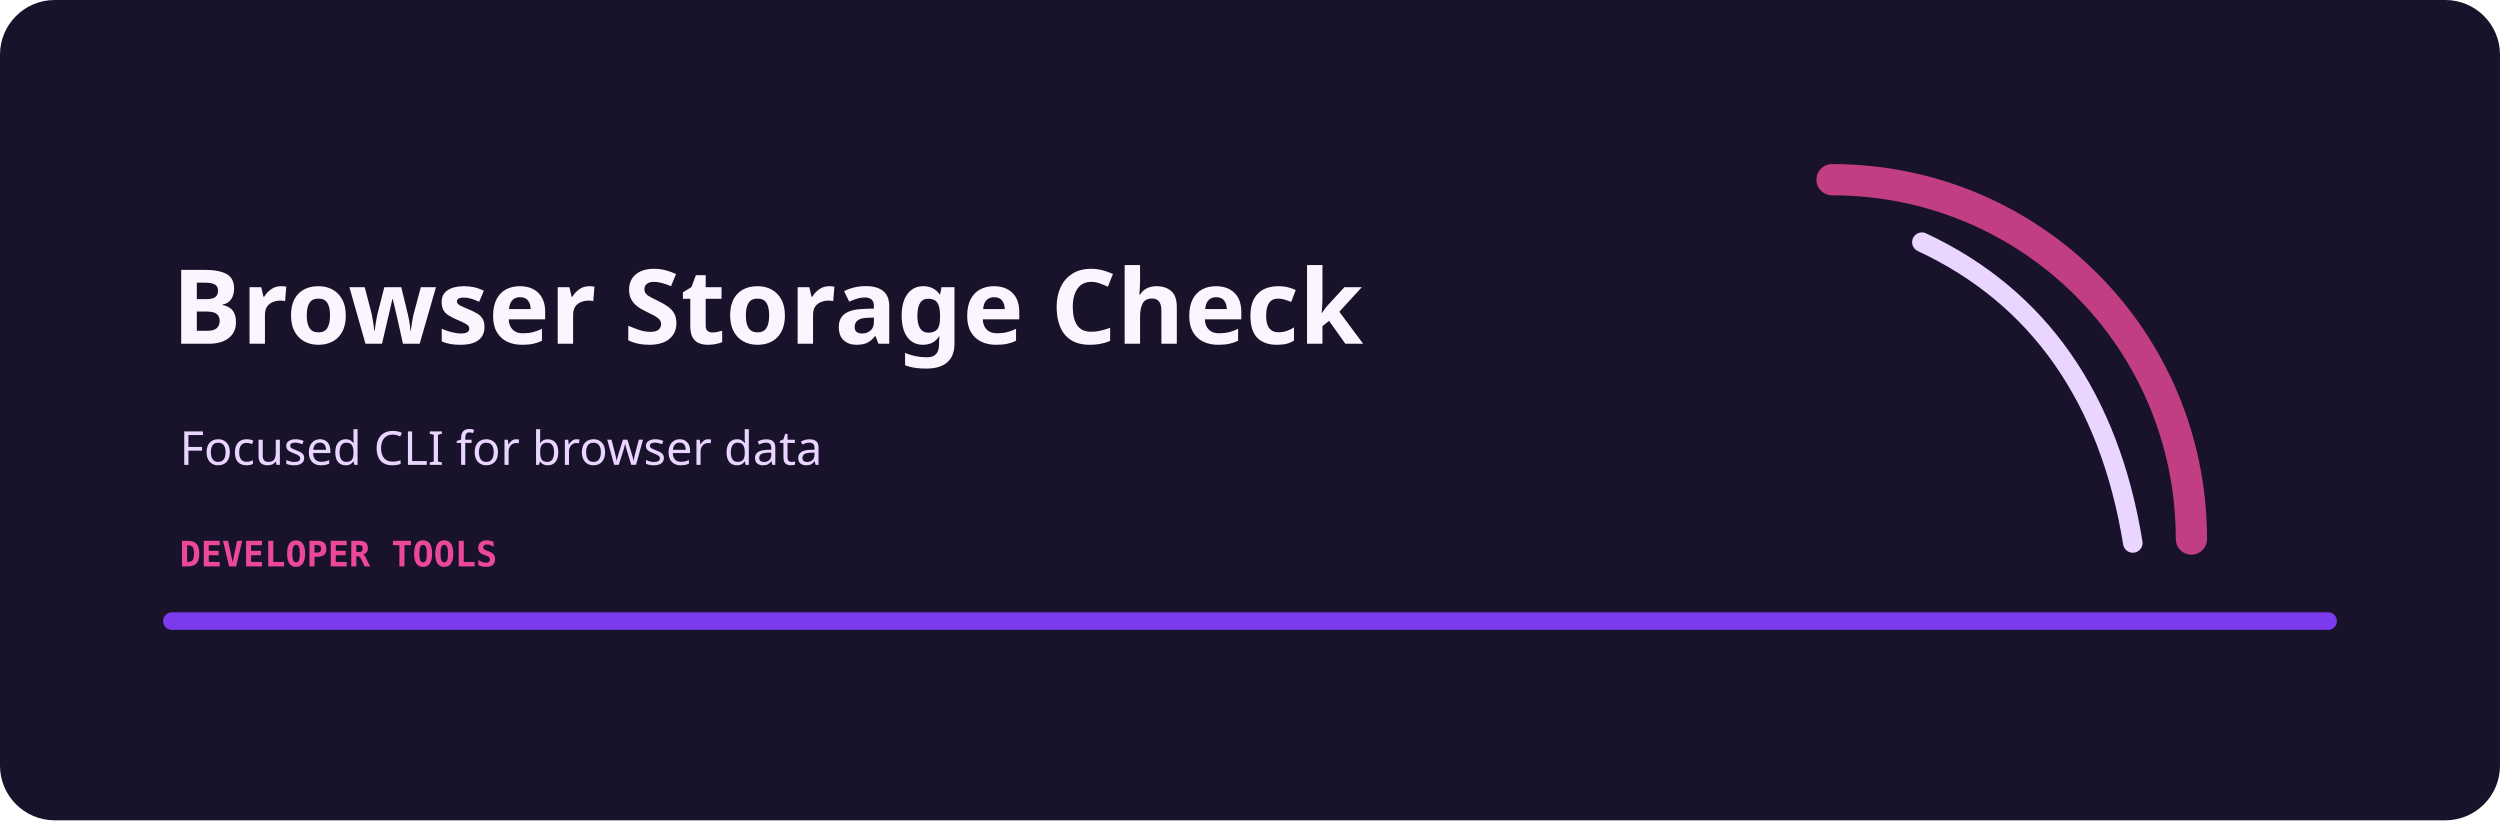
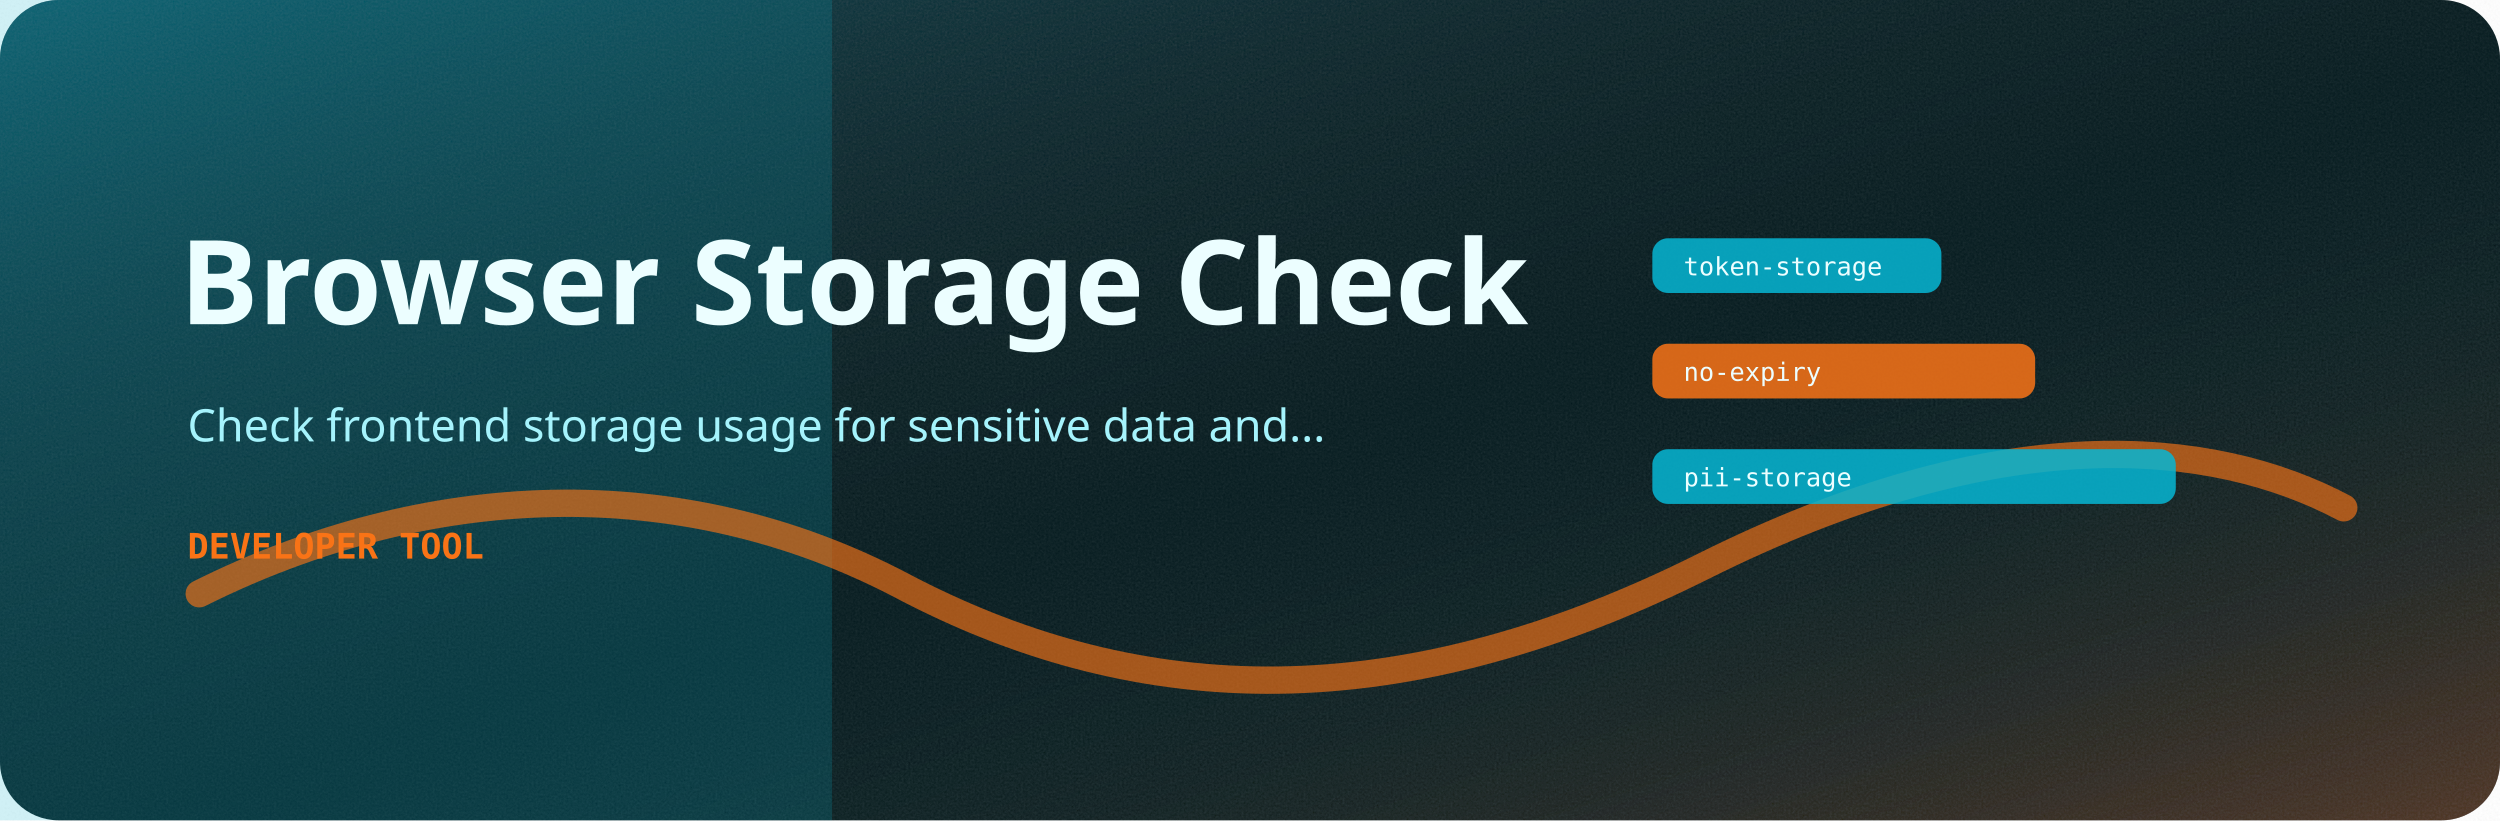
<svg xmlns="http://www.w3.org/2000/svg" width="1280" height="420" viewBox="0 0 1280 420" fill="none" role="img" aria-label="Browser Storage Check cover">
-   <rect width="1280" height="420" rx="28" fill="#18122b" />
-   <path d="M88 318h1104" stroke="#7c3aed" stroke-width="9" stroke-linecap="round" />
-   <path d="M938 92c102 0 184 82 184 184" stroke="#ec4899" stroke-width="16" stroke-linecap="round" opacity=".8" />
-   <path d="M984 124c60 28 96 80 108 154" stroke="#e9d5ff" stroke-width="10" stroke-linecap="round" />
-   <text x="88" y="176" fill="#faf5ff" font-family="IBM Plex Sans, ui-sans-serif, system-ui" font-size="53" font-weight="850">Browser Storage Check</text>
-   <text x="92" y="238" fill="#e9d5ff" font-family="IBM Plex Sans, ui-sans-serif, system-ui" font-size="24">Focused CLI for browser data</text>
-   <text x="92" y="290" fill="#ec4899" font-family="ui-monospace, SFMono-Regular, Menlo, monospace" font-size="18" font-weight="700">DEVELOPER TOOLS</text>
+   <defs>
+     <linearGradient id="g" x1="0" x2="1" y1="0" y2="1">
+       <stop offset="0" stop-color="#06b6d4" stop-opacity=".34" />
+       <stop offset=".54" stop-color="#051b1f" stop-opacity="0" />
+       <stop offset="1" stop-color="#f97316" stop-opacity=".30" />
+     </linearGradient>
+     <filter id="grain" x="-20%" y="-20%" width="140%" height="140%">
+       <feTurbulence type="fractalNoise" baseFrequency=".85" numOctaves="2" seed="40" result="noise" />
+       <feColorMatrix type="saturate" values="0" />
+       <feComponentTransfer>
+         <feFuncA type="table" tableValues="0 .10" />
+       </feComponentTransfer>
+       <feBlend mode="soft-light" in2="SourceGraphic" />
+     </filter>
+   </defs>
+   <rect width="1280" height="420" rx="30" fill="#051b1f" />
+   <rect width="1280" height="420" rx="30" fill="url(#g)" filter="url(#grain)" />
+   <rect x="0" y="0" width="426" height="420" fill="#06b6d4" opacity=".18" />
+   <path d="M102 304c116-58 246-64 360-4 114 60 246 72 410-10 152-76 260-66 328-30" stroke="#f97316" stroke-width="14" stroke-linecap="round" opacity=".64" />
+   <text x="92" y="166" fill="#ecfeff" font-family="Manrope, ui-sans-serif, system-ui" font-size="60" font-weight="850">Browser Storage Check</text>
+   <text x="96" y="226" fill="#a5f3fc" font-family="Manrope, ui-sans-serif, system-ui" font-size="23">Check frontend storage usage for sensitive data and...</text>
+   <text x="96" y="286" fill="#f97316" font-family="ui-monospace, SFMono-Regular, Menlo, monospace" font-size="18" font-weight="800">DEVELOPER TOOL</text>
+   <rect x="846" y="122" width="148" height="28" rx="8" fill="#06b6d4" opacity=".85" />
+   <text x="862" y="141" fill="#ecfeff" font-family="ui-monospace, SFMono-Regular, Menlo, monospace" font-size="13">token-storage</text>
+   <rect x="846" y="176" width="196" height="28" rx="8" fill="#f97316" opacity=".85" />
+   <text x="862" y="195" fill="#ecfeff" font-family="ui-monospace, SFMono-Regular, Menlo, monospace" font-size="13">no-expiry</text>
+   <rect x="846" y="230" width="268" height="28" rx="8" fill="#06b6d4" opacity=".85" />
+   <text x="862" y="249" fill="#ecfeff" font-family="ui-monospace, SFMono-Regular, Menlo, monospace" font-size="13">pii-storage</text>
</svg>
